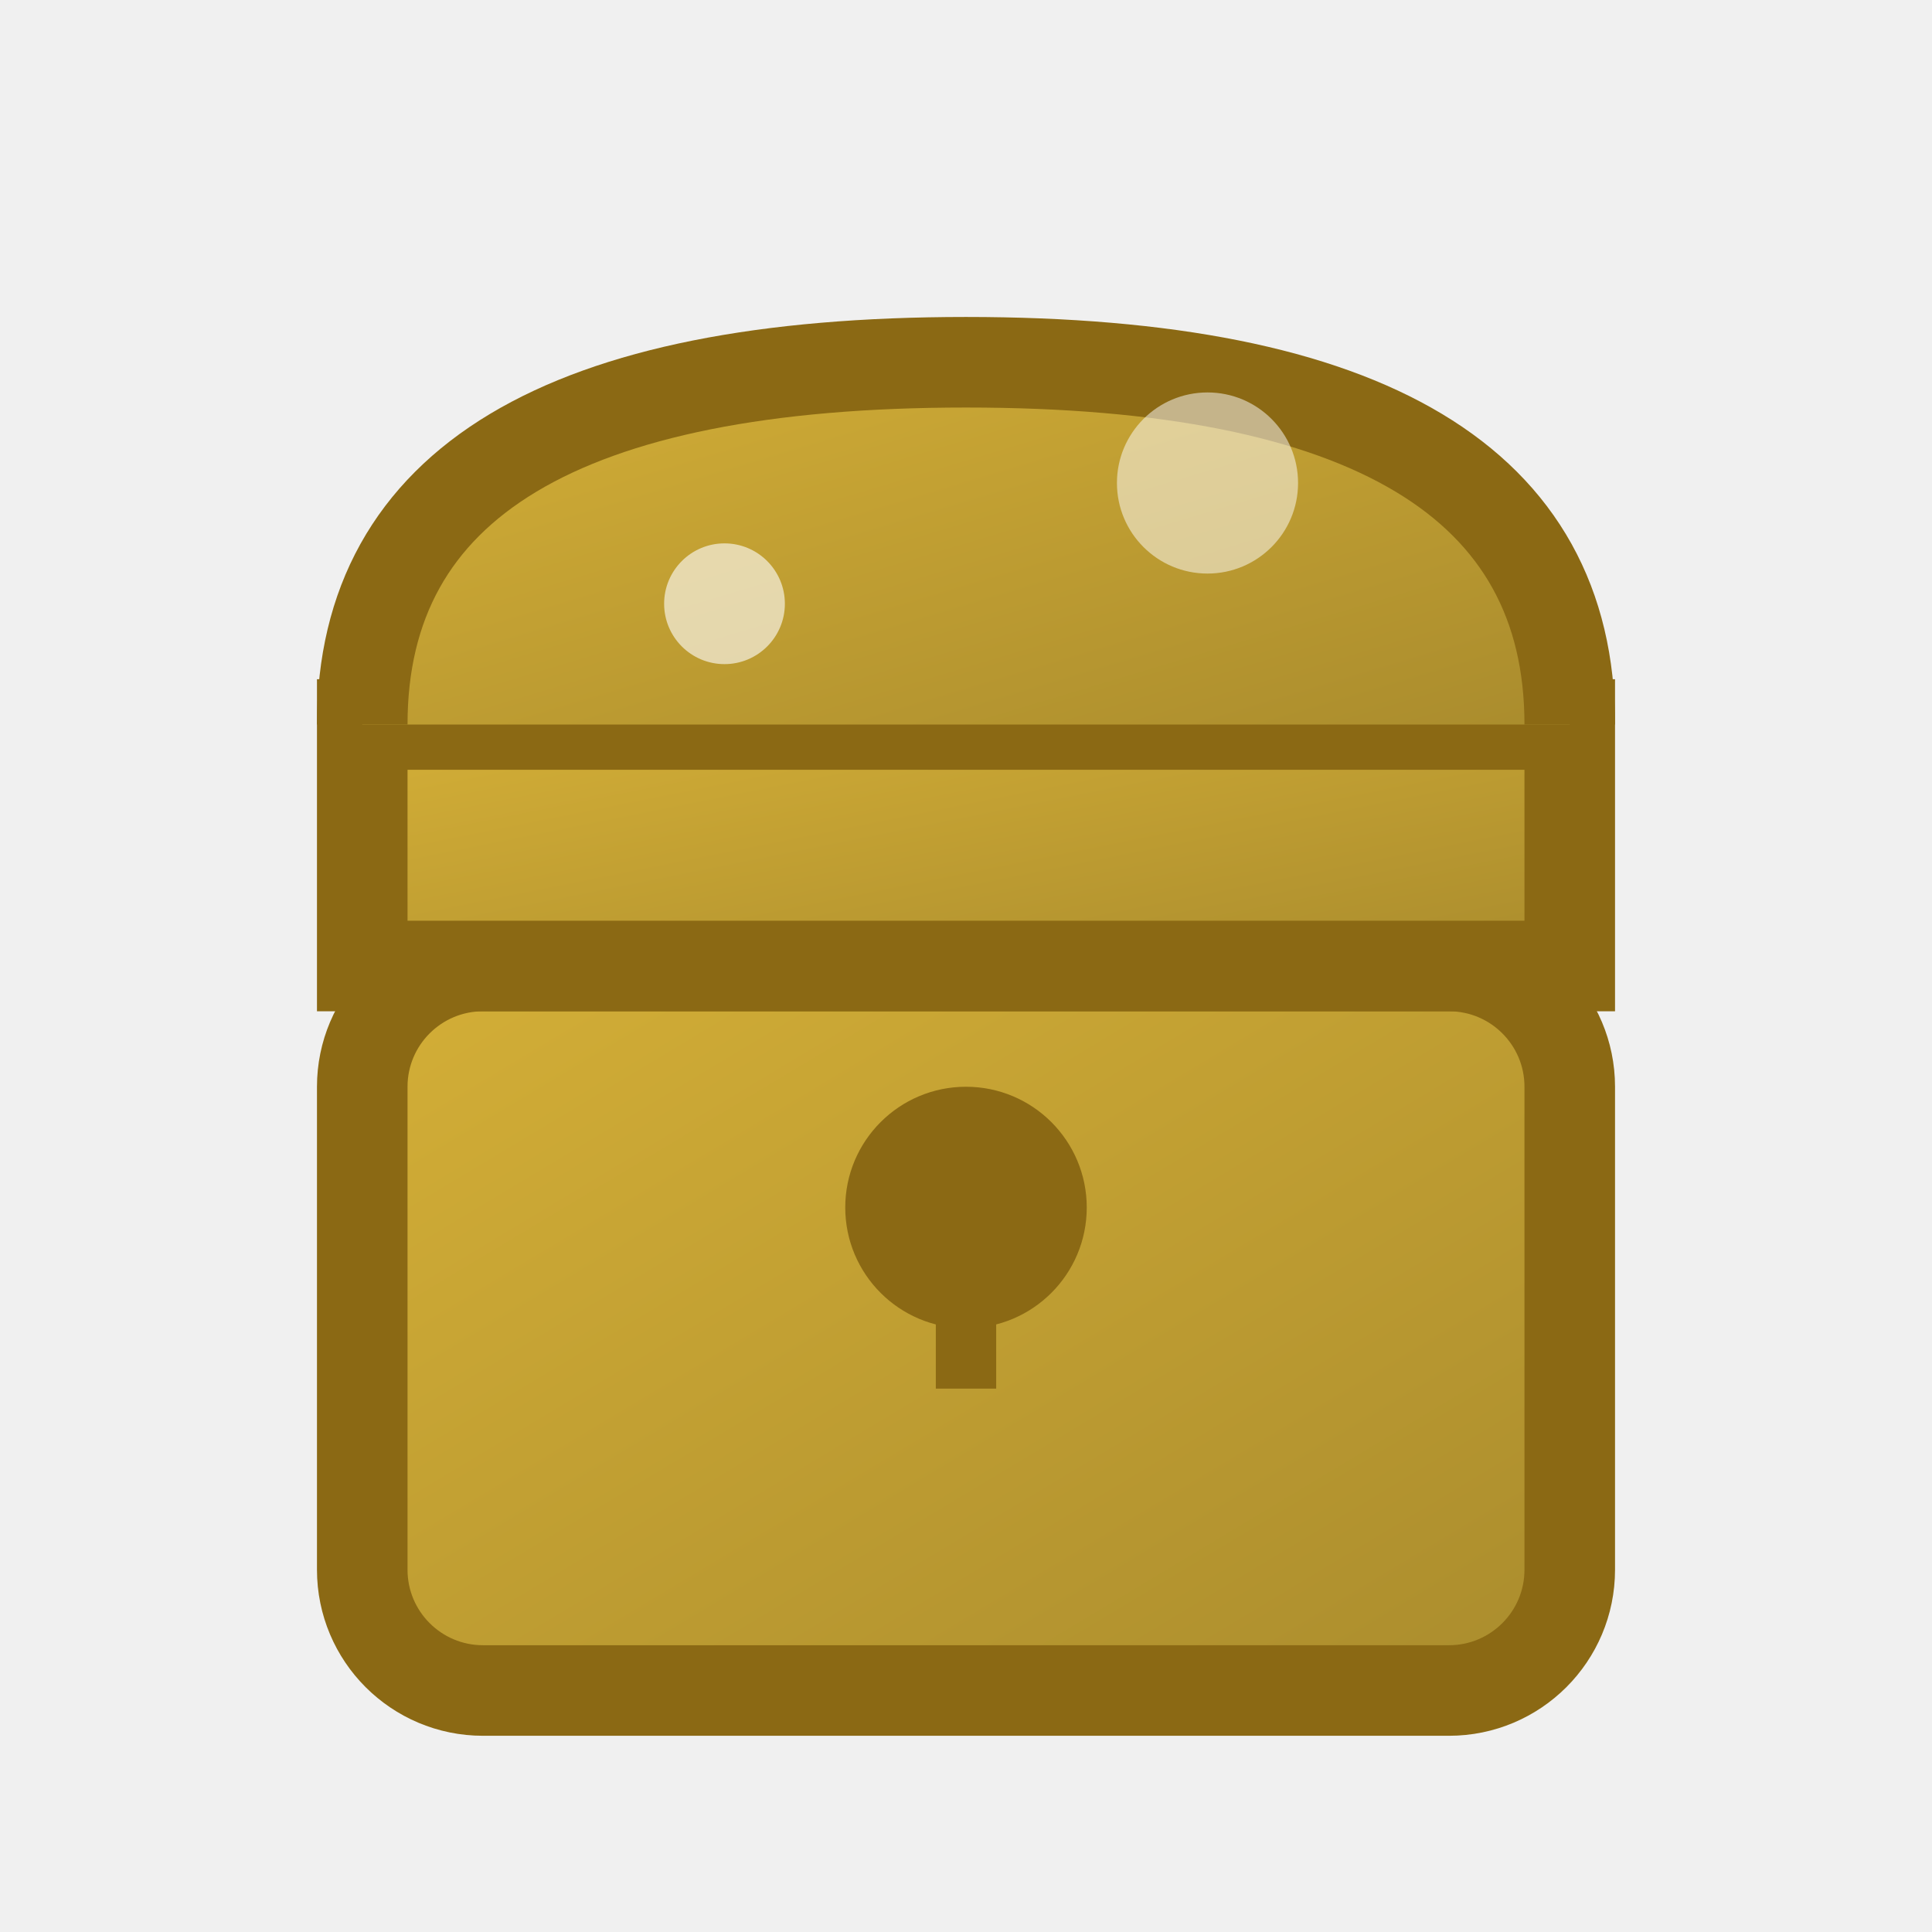
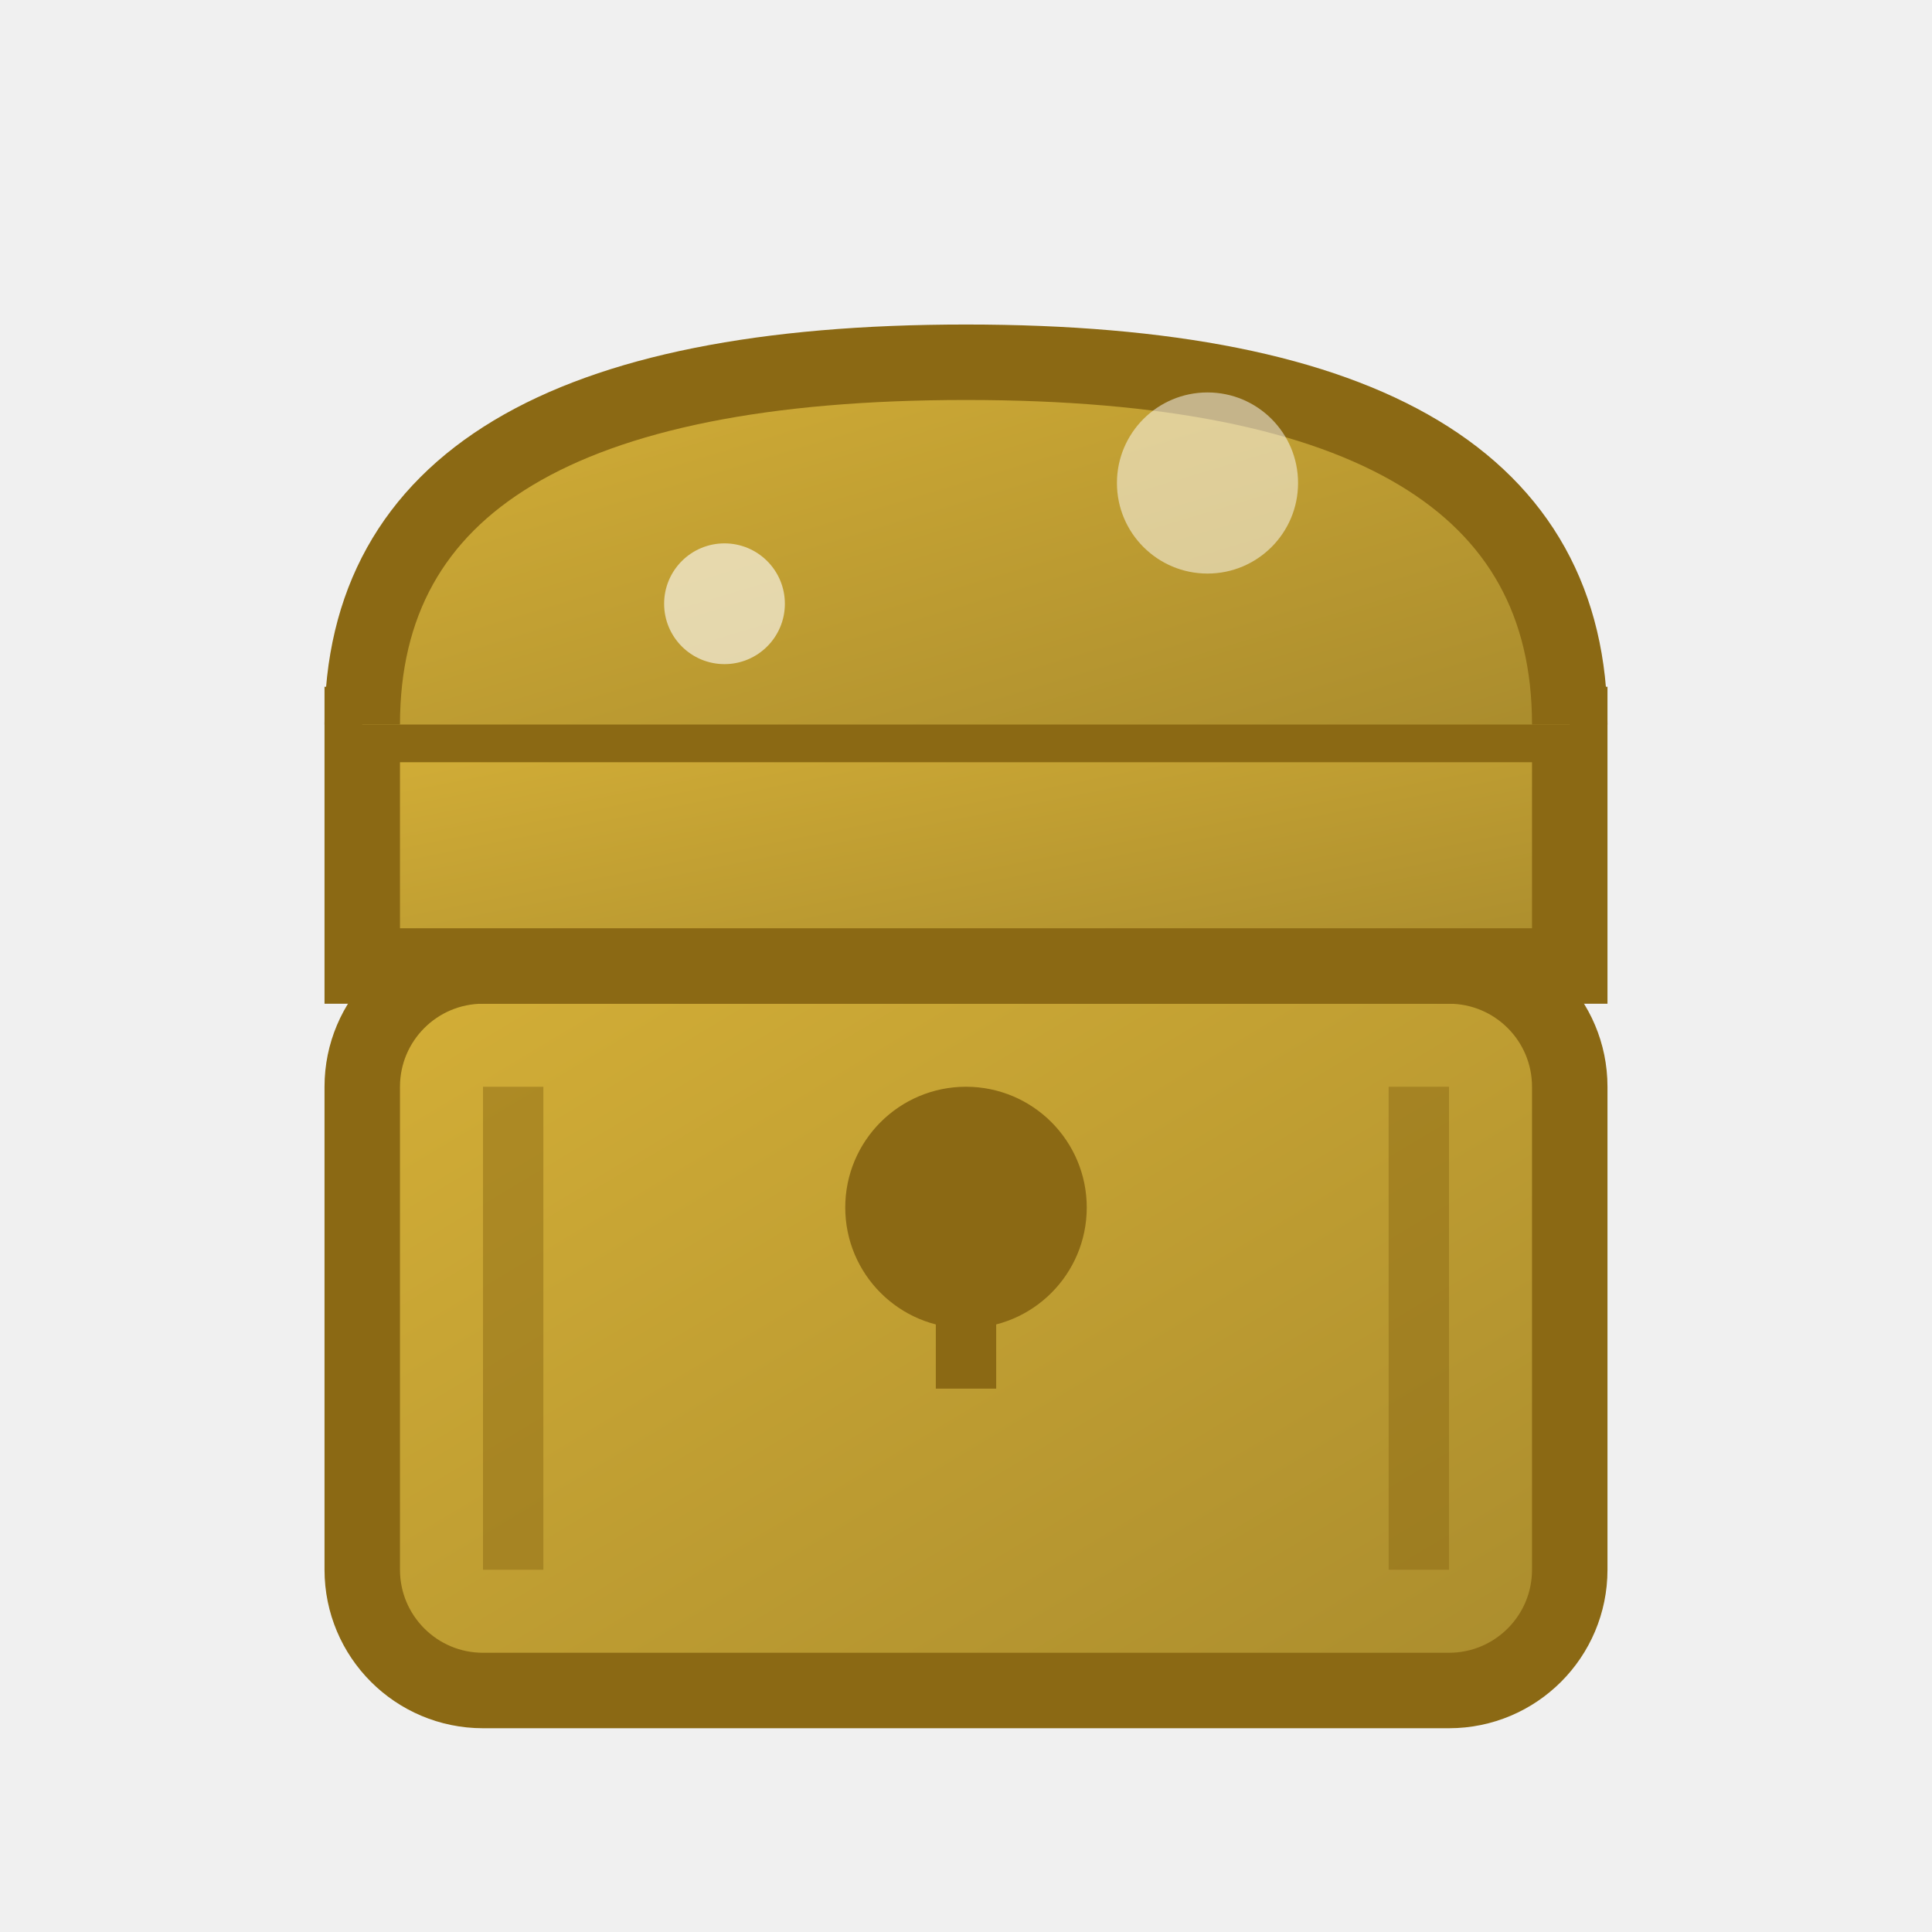
- <svg xmlns="http://www.w3.org/2000/svg" width="32" height="32" viewBox="0 0 32 32">
+ <svg xmlns="http://www.w3.org/2000/svg" width="64" height="64" viewBox="0 0 64 64">
  <defs>
    <linearGradient id="gold" x1="0%" y1="0%" x2="100%" y2="100%">
      <stop offset="0%" style="stop-color:#d4af37;stop-opacity:1" />
      <stop offset="100%" style="stop-color:#aa8c2d;stop-opacity:1" />
    </linearGradient>
  </defs>
-   <rect x="6" y="16" width="20" height="12" rx="2" fill="url(#gold)" stroke="#8b6914" stroke-width="1.5" />
-   <rect x="6" y="12" width="20" height="4" fill="url(#gold)" stroke="#8b6914" stroke-width="1.5" />
-   <path d="M 6 12 Q 6 6, 16 6 Q 26 6, 26 12" fill="url(#gold)" stroke="#8b6914" stroke-width="1.5" />
-   <circle cx="16" cy="20" r="2" fill="#8b6914" />
-   <rect x="15.5" y="20" width="1" height="3" fill="#8b6914" />
-   <circle cx="12" cy="10" r="1" fill="#fff" opacity="0.6" />
-   <circle cx="20" cy="8" r="1.5" fill="#fff" opacity="0.5" />
+   <rect x="12" y="32" width="40" height="24" rx="4" fill="url(#gold)" stroke="#8b6914" stroke-width="2.5" />
+   <rect x="12" y="24" width="40" height="8" fill="url(#gold)" stroke="#8b6914" stroke-width="2.5" />
+   <path d="M 12 24 Q 12 12, 32 12 Q 52 12, 52 24" fill="url(#gold)" stroke="#8b6914" stroke-width="2.5" />
+   <circle cx="32" cy="40" r="4" fill="#8b6914" />
+   <rect x="31" y="40" width="2" height="6" fill="#8b6914" />
+   <circle cx="24" cy="20" r="2" fill="#fff" opacity="0.6" />
+   <circle cx="40" cy="16" r="3" fill="#fff" opacity="0.5" />
+   <rect x="16" y="36" width="2" height="16" fill="#8b6914" opacity="0.5" />
+   <rect x="46" y="36" width="2" height="16" fill="#8b6914" opacity="0.5" />
</svg>
